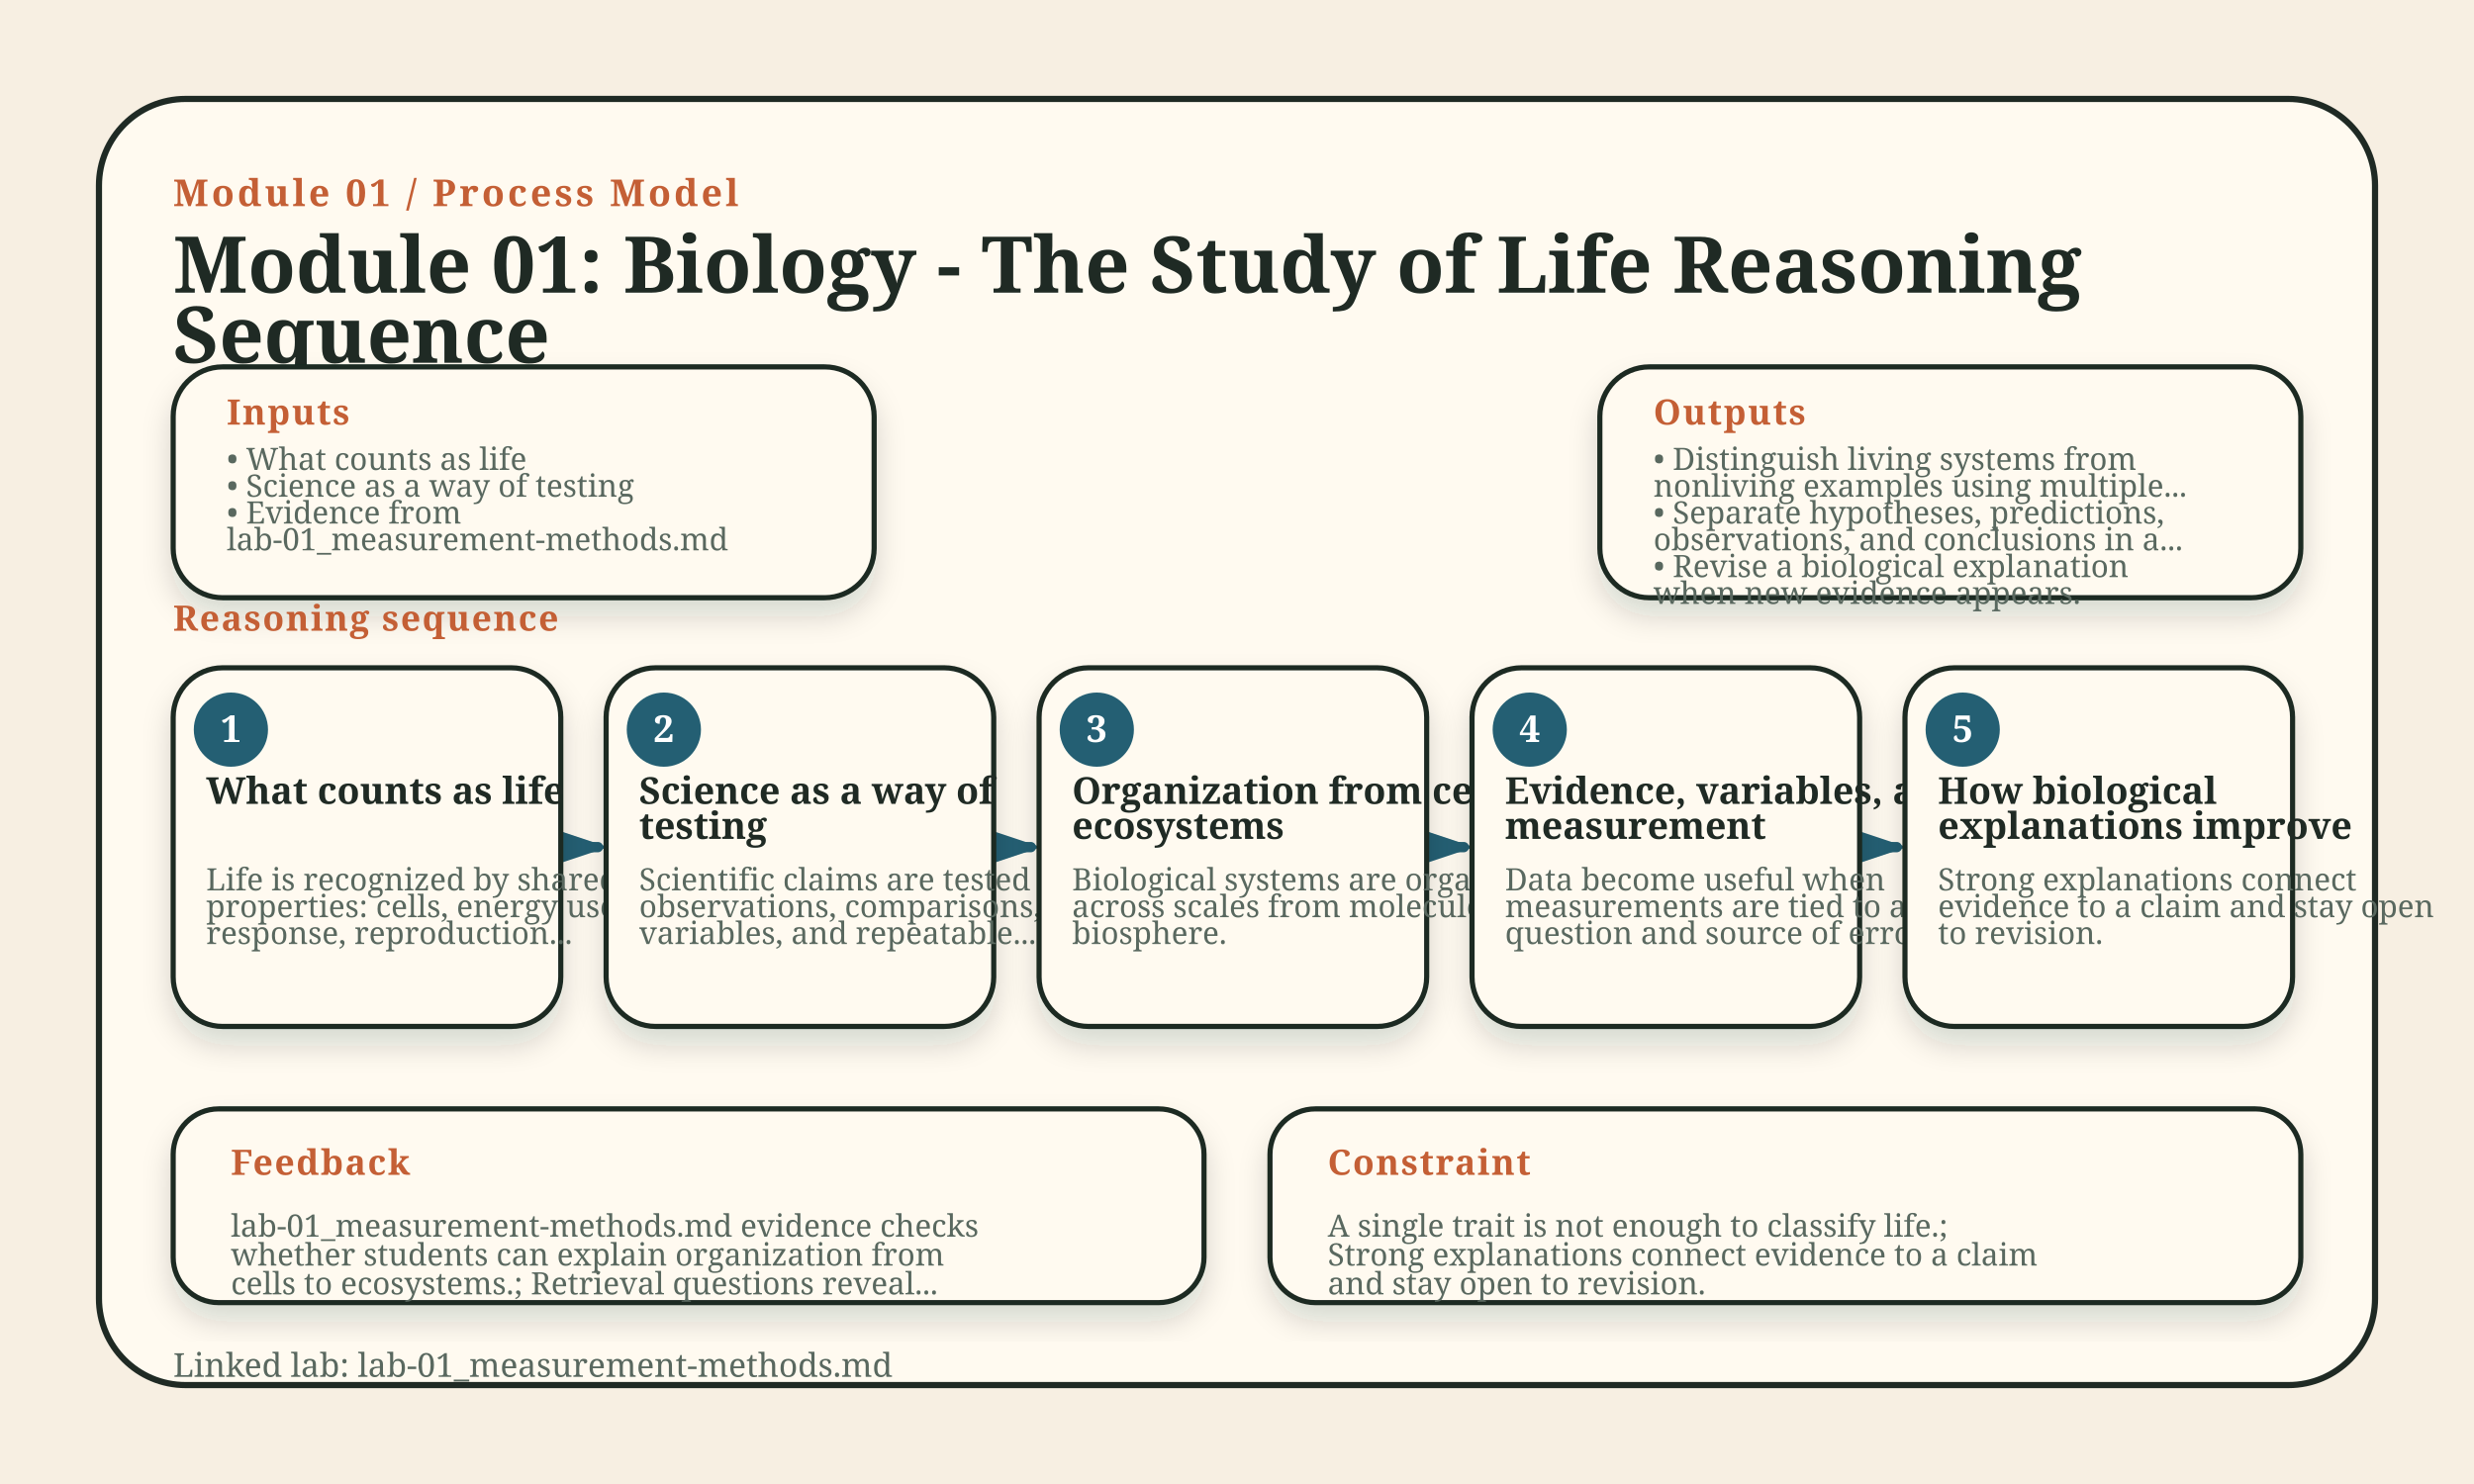
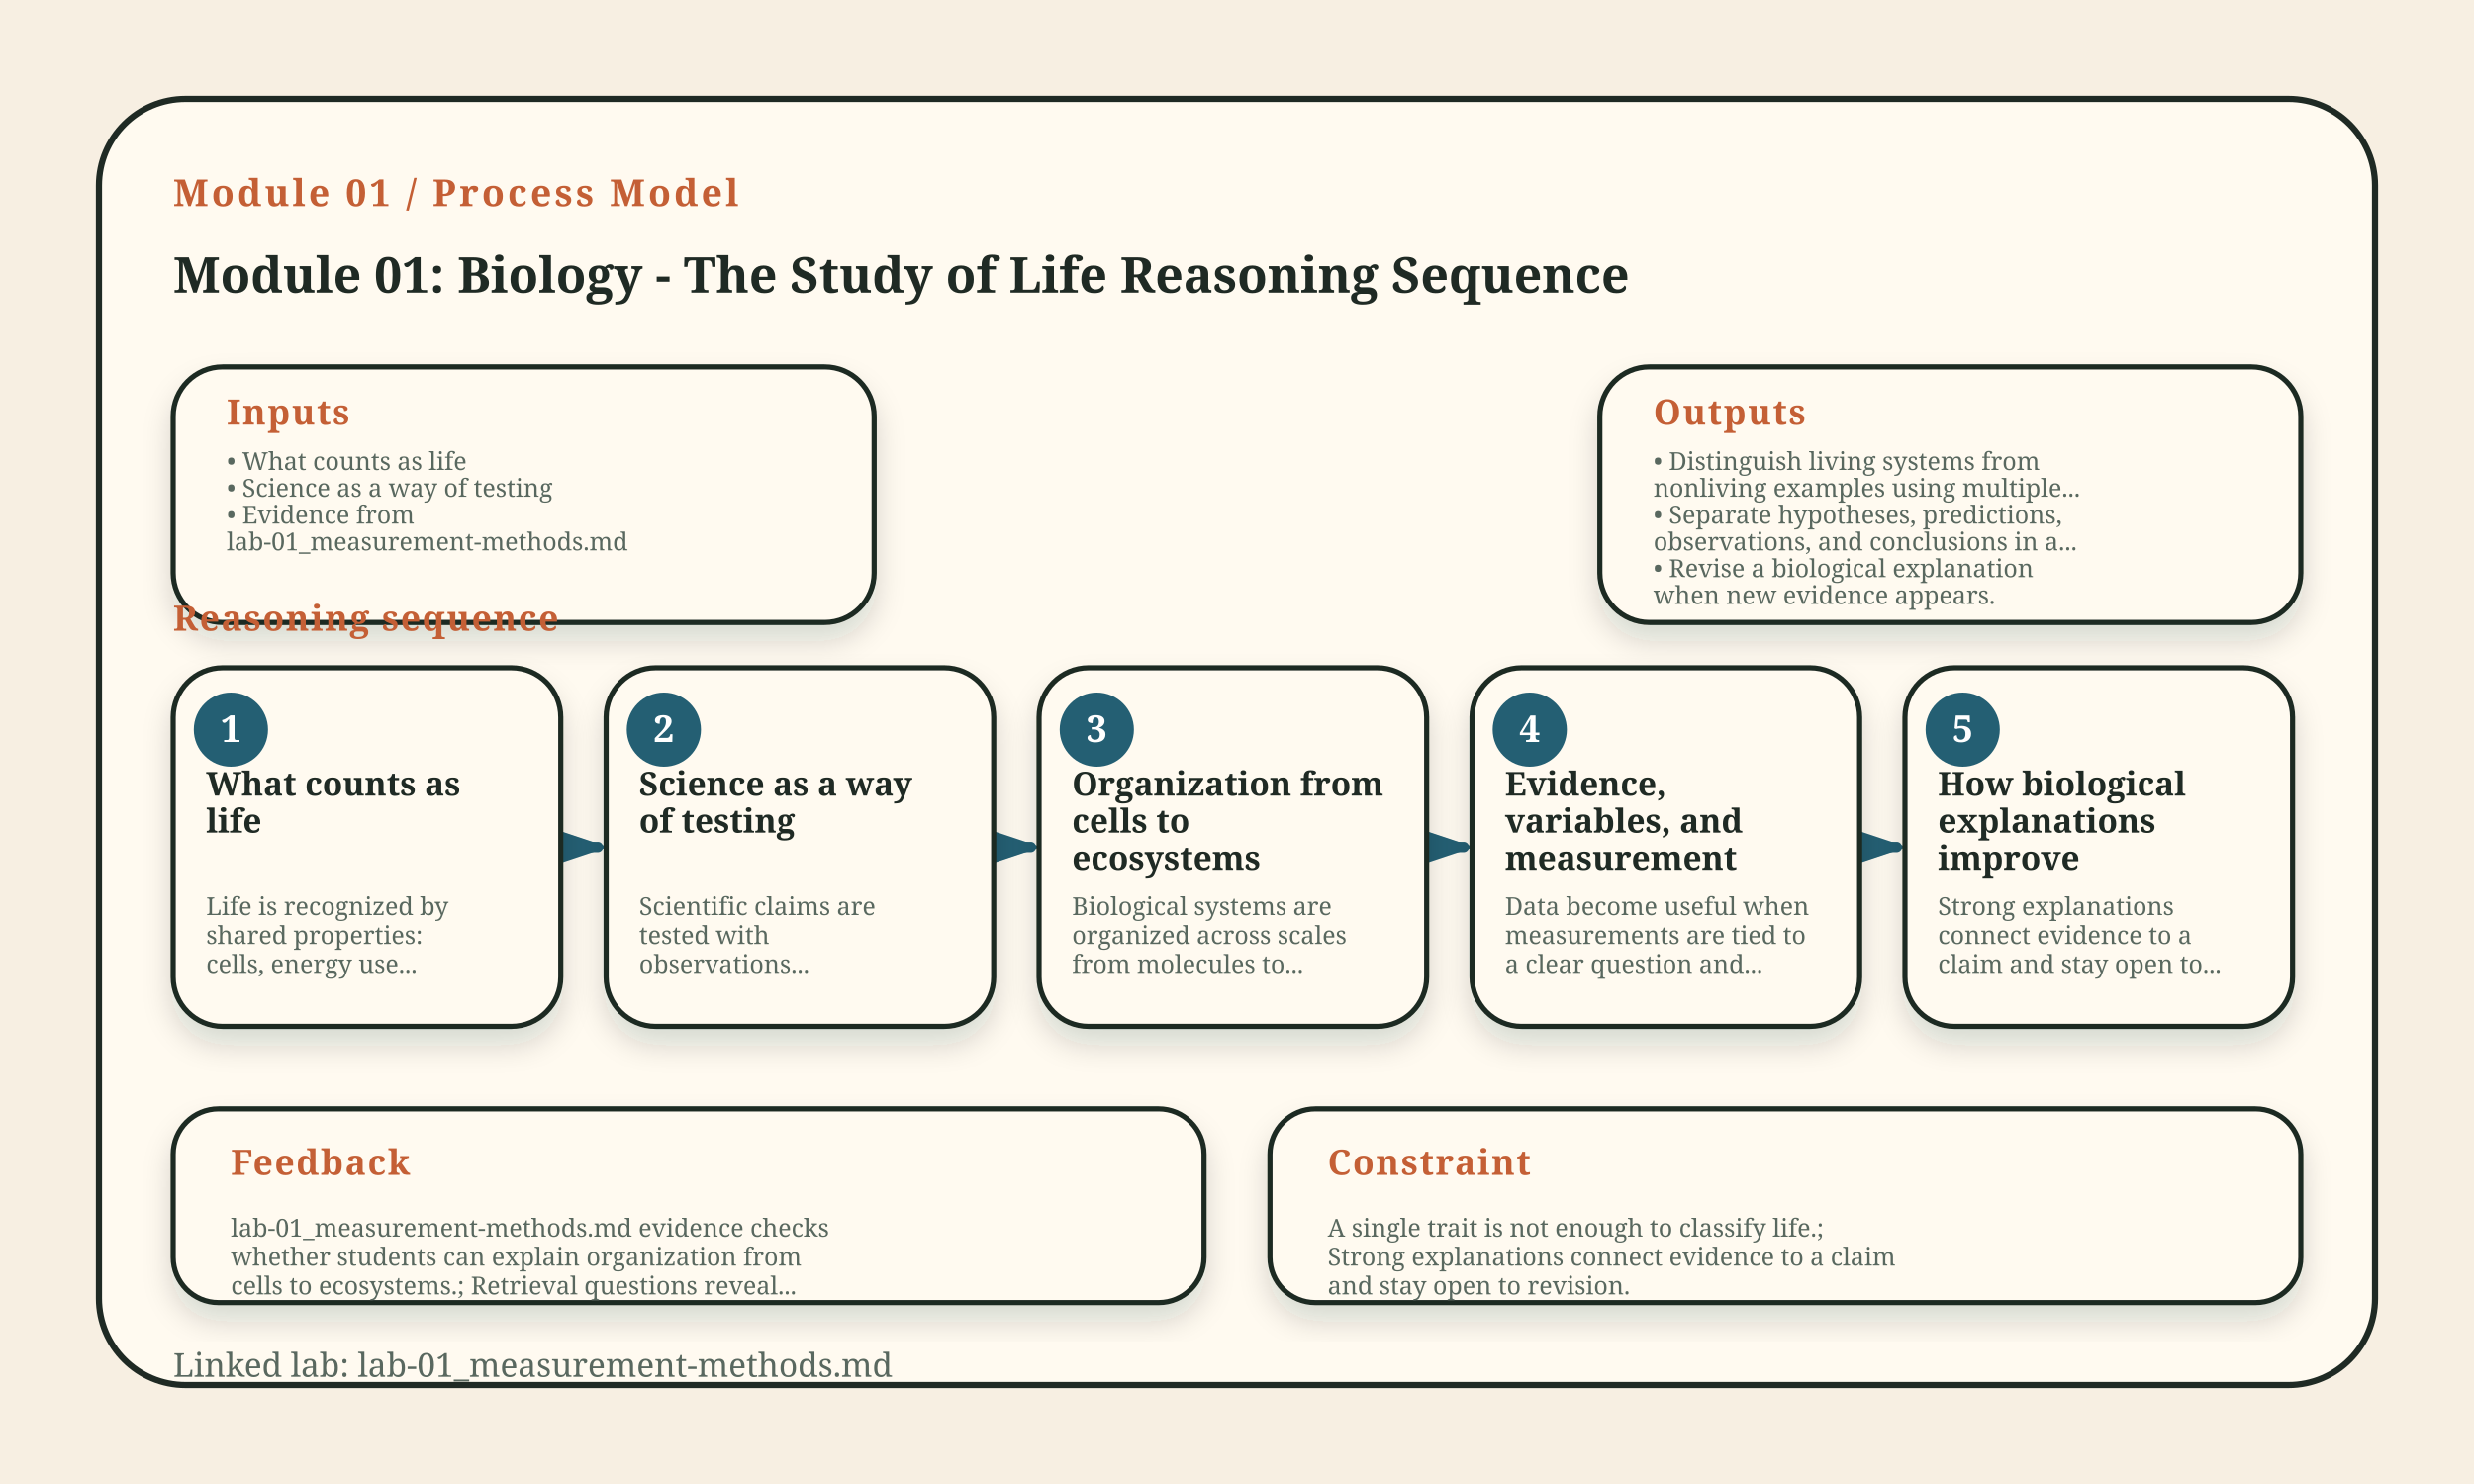
<svg xmlns="http://www.w3.org/2000/svg" width="1200" height="720" viewBox="0 0 1200 720" role="img" aria-label="Module 01: Biology - The Study of Life Reasoning Sequence">
  <style>
    .bg { fill: #f7efe2; }
    .halo { fill: url(#wash); opacity: 0.92; }
    .frame { fill: #fffaf0; stroke: #1f2a24; stroke-width: 3; }
-     .eyebrow { fill: #c45f35; font: 800 18px Georgia, serif; letter-spacing: 1.5px; text-transform: uppercase; }
-     .title-text { fill: #1f2a24; font: 800 38px Georgia, serif; }
-     .footer { fill: #59685f; font: 16px Georgia, serif; }
+     .eyebrow { fill: #c45f35; font-weight: 800; font-size: 18px; font-family: Georgia, serif; letter-spacing: 1.5px; text-transform: uppercase; }
+     .title-text { fill: #1f2a24; font-weight: 800; font-size: 24px; font-family: Georgia, serif; }
+     .footer { fill: #59685f; font-weight: 400; font-size: 16px; font-family: Georgia, serif; }
    .claim-card, .side-card, .feedback-card, .prompt-card, .routine-card, .stage-card-bg { fill: #fffaf0; stroke: #1f2a24; stroke-width: 2.5; filter: url(#shadow); }
-     .claim-kicker, .card-kicker { fill: #c45f35; font: 800 17px Georgia, serif; letter-spacing: 0.8px; text-transform: uppercase; }
-     .claim-text { fill: #1f2a24; font: 700 25px Georgia, serif; }
+     .claim-kicker, .card-kicker { fill: #c45f35; font-weight: 800; font-size: 17px; font-family: Georgia, serif; letter-spacing: 0.8px; text-transform: uppercase; }
+     .claim-text { fill: #1f2a24; font-weight: 700; font-size: 22px; font-family: Georgia, serif; }
    .node { fill: #fffaf0; stroke: #245f73; stroke-width: 3; filter: url(#shadow); }
    .node-claim { stroke: #c45f35; }
    .node-mechanism { stroke: #245f73; }
    .node-evidence { stroke: #567d46; }
    .node-vocabulary { stroke: #8067a9; }
    .node-application { stroke: #b26b2f; }
    .node-revision { stroke: #8a4351; }
    .cluster-pill { stroke: none; opacity: 0.92; }
    .cluster-claim { fill: #c45f35; }
    .cluster-mechanism { fill: #245f73; }
    .cluster-evidence { fill: #6d9c57; }
    .cluster-vocabulary { fill: #9b83c6; }
    .cluster-application { fill: #d28942; }
    .cluster-revision { fill: #b85d70; }
-     .cluster-label, .legend-text { fill: white; font: 800 11px Georgia, serif; letter-spacing: 1px; text-transform: uppercase; }
-     .node-label { fill: #1f2a24; font: 800 20px Georgia, serif; }
-     .node-detail { fill: #59685f; font: 14px Georgia, serif; }
+     .cluster-label, .legend-text { fill: white; font-weight: 800; font-size: 11px; font-family: Georgia, serif; letter-spacing: 1px; text-transform: uppercase; }
+     .node-label { fill: #1f2a24; font-weight: 800; font-size: 16px; font-family: Georgia, serif; }
+     .node-detail { fill: #59685f; font-weight: 400; font-size: 12px; font-family: Georgia, serif; }
    .edge { stroke: #c45f35; stroke-width: 4; stroke-linecap: round; opacity: 0.72; marker-end: url(#arrowhead); }
-     .edge-label { fill: #c45f35; font: 700 12px Georgia, serif; text-anchor: middle; paint-order: stroke; stroke: #f7efe2; stroke-width: 5; }
+     .edge-label { fill: #c45f35; font-weight: 700; font-size: 12px; font-family: Georgia, serif; text-anchor: middle; paint-order: stroke; stroke: #f7efe2; stroke-width: 5; }
    .stage-dot { fill: #245f73; }
-     .stage-num { fill: white; font: 900 18px Georgia, serif; }
-     .stage-label { fill: #1f2a24; font: 800 18px Georgia, serif; }
-     .stage-detail, .mini-text, .check-text { fill: #59685f; font: 15px Georgia, serif; }
+     .stage-num { fill: white; font-weight: 900; font-size: 18px; font-family: Georgia, serif; }
+     .stage-label { fill: #1f2a24; font-weight: 800; font-size: 16px; font-family: Georgia, serif; }
+     .stage-detail, .mini-text, .check-text { fill: #59685f; font-weight: 400; font-size: 12px; font-family: Georgia, serif; }
    .arrow { fill: none; stroke: #245f73; stroke-width: 5; stroke-linecap: round; marker-end: url(#arrowhead); }
-     .prompt-text { fill: #1f2a24; font: 700 17px Georgia, serif; }
-     .routine-text { fill: #1f2a24; font: 700 16px Georgia, serif; }
+     .prompt-text { fill: #1f2a24; font-weight: 700; font-size: 17px; font-family: Georgia, serif; }
+     .routine-text { fill: #1f2a24; font-weight: 700; font-size: 16px; font-family: Georgia, serif; }
    .retrieval-step-strip { fill: #fffaf0; stroke: #245f73; stroke-width: 2; opacity: 0.96; }
    .palette-high-design { fill: #c45f35; }
    @media print { .claim-card, .side-card, .feedback-card, .prompt-card, .routine-card, .node, .stage-card-bg { filter: none; } }
    </style>
  <defs>
    <linearGradient id="wash" x1="0" x2="1" y1="0" y2="1">
      <stop offset="0" stop-color="#fffaf0" />
      <stop offset="1" stop-color="#245f73" stop-opacity="0.18" />
    </linearGradient>
    <filter id="shadow" x="-20%" y="-20%" width="140%" height="140%">
      <feDropShadow dx="0" dy="8" stdDeviation="7" flood-color="#1f2a24" flood-opacity="0.16" />
    </filter>
    <marker id="arrowhead" markerWidth="12" markerHeight="8" refX="11" refY="4" orient="auto">
      <polygon points="0 0, 12 4, 0 8" fill="#245f73" />
    </marker>
  </defs>
  <rect class="bg" width="1200" height="720" />
  <rect x="48" y="48" width="1104" height="624" rx="42" class="frame" />
  <text x="84" y="100" class="eyebrow">Module 01 / Process Model</text>
  <text x="84.0" y="142.0" class="title-text">
-     <tspan x="84.0" dy="0">Module 01: Biology - The Study of Life Reasoning</tspan>
-     <tspan x="84.0" dy="34">Sequence</tspan>
+     <tspan x="84.0" dy="0">Module 01: Biology - The Study of Life Reasoning Sequence</tspan>
  </text>
-   <rect x="84" y="178" width="340" height="112" rx="24" class="side-card" />
+   <rect x="84" y="178" width="340" height="124" rx="24" class="side-card" />
  <text x="110" y="206" class="card-kicker">Inputs</text>
  <text x="110.0" y="228.0" class="mini-text">
    <tspan x="110.0" dy="0">• What counts as life</tspan>
  </text>
  <text x="110.0" y="241.0" class="mini-text">
    <tspan x="110.0" dy="0">• Science as a way of testing</tspan>
  </text>
  <text x="110.0" y="254.0" class="mini-text">
    <tspan x="110.0" dy="0">• Evidence from</tspan>
    <tspan x="110.0" dy="13">lab-01_measurement-methods.md</tspan>
  </text>
-   <rect x="776" y="178" width="340" height="112" rx="24" class="side-card" />
+   <rect x="776" y="178" width="340" height="124" rx="24" class="side-card" />
  <text x="802" y="206" class="card-kicker">Outputs</text>
  <text x="802.0" y="228.0" class="mini-text">
    <tspan x="802.0" dy="0">• Distinguish living systems from</tspan>
    <tspan x="802.0" dy="13">nonliving examples using multiple...</tspan>
  </text>
  <text x="802.0" y="254.0" class="mini-text">
    <tspan x="802.0" dy="0">• Separate hypotheses, predictions,</tspan>
    <tspan x="802.0" dy="13">observations, and conclusions in a...</tspan>
  </text>
  <text x="802.0" y="280.0" class="mini-text">
    <tspan x="802.0" dy="0">• Revise a biological explanation</tspan>
    <tspan x="802.0" dy="13">when new evidence appears.</tspan>
  </text>
  <text x="84" y="306" class="card-kicker">Reasoning sequence</text>
  <path d="M 276.0 411.0 L 290.0 411.0" class="arrow" />
  <path d="M 486.0 411.0 L 500.0 411.0" class="arrow" />
  <path d="M 696.0 411.0 L 710.0 411.0" class="arrow" />
  <path d="M 906.0 411.0 L 920.0 411.0" class="arrow" />
  <g class="stage-card">
    <rect x="84.0" y="324.0" width="188" height="174" rx="24" class="stage-card-bg" />
    <circle cx="112.0" cy="354.0" r="18" class="stage-dot" />
    <text x="112.0" y="360.0" class="stage-num" text-anchor="middle">1</text>
-     <text x="100.0" y="390.0" class="stage-label">
-       <tspan x="100.0" dy="0">What counts as life</tspan>
+     <text x="100.0" y="386.0" class="stage-label">
+       <tspan x="100.0" dy="0">What counts as</tspan>
+       <tspan x="100.0" dy="18">life</tspan>
    </text>
-     <text x="100.0" y="432.0" class="stage-detail">
-       <tspan x="100.0" dy="0">Life is recognized by shared</tspan>
-       <tspan x="100.0" dy="13">properties: cells, energy use,</tspan>
-       <tspan x="100.0" dy="13">response, reproduction...</tspan>
+     <text x="100.0" y="444.0" class="stage-detail">
+       <tspan x="100.0" dy="0">Life is recognized by</tspan>
+       <tspan x="100.0" dy="14">shared properties:</tspan>
+       <tspan x="100.0" dy="14">cells, energy use...</tspan>
    </text>
  </g>
  <g class="stage-card">
    <rect x="294.0" y="324.0" width="188" height="174" rx="24" class="stage-card-bg" />
    <circle cx="322.0" cy="354.0" r="18" class="stage-dot" />
    <text x="322.0" y="360.0" class="stage-num" text-anchor="middle">2</text>
-     <text x="310.0" y="390.0" class="stage-label">
-       <tspan x="310.0" dy="0">Science as a way of</tspan>
-       <tspan x="310.0" dy="17">testing</tspan>
+     <text x="310.0" y="386.0" class="stage-label">
+       <tspan x="310.0" dy="0">Science as a way</tspan>
+       <tspan x="310.0" dy="18">of testing</tspan>
    </text>
-     <text x="310.0" y="432.0" class="stage-detail">
-       <tspan x="310.0" dy="0">Scientific claims are tested with</tspan>
-       <tspan x="310.0" dy="13">observations, comparisons,</tspan>
-       <tspan x="310.0" dy="13">variables, and repeatable...</tspan>
+     <text x="310.0" y="444.0" class="stage-detail">
+       <tspan x="310.0" dy="0">Scientific claims are</tspan>
+       <tspan x="310.0" dy="14">tested with</tspan>
+       <tspan x="310.0" dy="14">observations...</tspan>
    </text>
  </g>
  <g class="stage-card">
    <rect x="504.0" y="324.0" width="188" height="174" rx="24" class="stage-card-bg" />
    <circle cx="532.0" cy="354.0" r="18" class="stage-dot" />
    <text x="532.0" y="360.0" class="stage-num" text-anchor="middle">3</text>
-     <text x="520.0" y="390.0" class="stage-label">
-       <tspan x="520.0" dy="0">Organization from cells to</tspan>
-       <tspan x="520.0" dy="17">ecosystems</tspan>
+     <text x="520.0" y="386.0" class="stage-label">
+       <tspan x="520.0" dy="0">Organization from</tspan>
+       <tspan x="520.0" dy="18">cells to</tspan>
+       <tspan x="520.0" dy="18">ecosystems</tspan>
    </text>
-     <text x="520.0" y="432.0" class="stage-detail">
-       <tspan x="520.0" dy="0">Biological systems are organized</tspan>
-       <tspan x="520.0" dy="13">across scales from molecules to</tspan>
-       <tspan x="520.0" dy="13">biosphere.</tspan>
+     <text x="520.0" y="444.0" class="stage-detail">
+       <tspan x="520.0" dy="0">Biological systems are</tspan>
+       <tspan x="520.0" dy="14">organized across scales</tspan>
+       <tspan x="520.0" dy="14">from molecules to...</tspan>
    </text>
  </g>
  <g class="stage-card">
    <rect x="714.0" y="324.0" width="188" height="174" rx="24" class="stage-card-bg" />
    <circle cx="742.0" cy="354.0" r="18" class="stage-dot" />
    <text x="742.0" y="360.0" class="stage-num" text-anchor="middle">4</text>
-     <text x="730.0" y="390.0" class="stage-label">
-       <tspan x="730.0" dy="0">Evidence, variables, and</tspan>
-       <tspan x="730.0" dy="17">measurement</tspan>
+     <text x="730.0" y="386.0" class="stage-label">
+       <tspan x="730.0" dy="0">Evidence,</tspan>
+       <tspan x="730.0" dy="18">variables, and</tspan>
+       <tspan x="730.0" dy="18">measurement</tspan>
    </text>
-     <text x="730.0" y="432.0" class="stage-detail">
+     <text x="730.0" y="444.0" class="stage-detail">
      <tspan x="730.0" dy="0">Data become useful when</tspan>
-       <tspan x="730.0" dy="13">measurements are tied to a clear</tspan>
-       <tspan x="730.0" dy="13">question and source of error.</tspan>
+       <tspan x="730.0" dy="14">measurements are tied to</tspan>
+       <tspan x="730.0" dy="14">a clear question and...</tspan>
    </text>
  </g>
  <g class="stage-card">
    <rect x="924.0" y="324.0" width="188" height="174" rx="24" class="stage-card-bg" />
    <circle cx="952.0" cy="354.0" r="18" class="stage-dot" />
    <text x="952.0" y="360.0" class="stage-num" text-anchor="middle">5</text>
-     <text x="940.0" y="390.0" class="stage-label">
+     <text x="940.0" y="386.0" class="stage-label">
      <tspan x="940.0" dy="0">How biological</tspan>
-       <tspan x="940.0" dy="17">explanations improve</tspan>
+       <tspan x="940.0" dy="18">explanations</tspan>
+       <tspan x="940.0" dy="18">improve</tspan>
    </text>
-     <text x="940.0" y="432.0" class="stage-detail">
-       <tspan x="940.0" dy="0">Strong explanations connect</tspan>
-       <tspan x="940.0" dy="13">evidence to a claim and stay open</tspan>
-       <tspan x="940.0" dy="13">to revision.</tspan>
+     <text x="940.0" y="444.0" class="stage-detail">
+       <tspan x="940.0" dy="0">Strong explanations</tspan>
+       <tspan x="940.0" dy="14">connect evidence to a</tspan>
+       <tspan x="940.0" dy="14">claim and stay open to...</tspan>
    </text>
  </g>
  <rect x="84" y="538" width="500" height="94" rx="22" class="feedback-card" />
  <text x="112" y="570" class="card-kicker">Feedback</text>
  <text x="112.0" y="600.0" class="mini-text">
    <tspan x="112.0" dy="0">lab-01_measurement-methods.md evidence checks</tspan>
    <tspan x="112.0" dy="14">whether students can explain organization from</tspan>
    <tspan x="112.0" dy="14">cells to ecosystems.; Retrieval questions reveal...</tspan>
  </text>
  <rect x="616" y="538" width="500" height="94" rx="22" class="feedback-card" />
  <text x="644" y="570" class="card-kicker">Constraint</text>
  <text x="644.0" y="600.0" class="mini-text">
    <tspan x="644.0" dy="0">A single trait is not enough to classify life.;</tspan>
    <tspan x="644.0" dy="14">Strong explanations connect evidence to a claim</tspan>
    <tspan x="644.0" dy="14">and stay open to revision.</tspan>
  </text>
  <text x="84" y="668" class="footer">Linked lab: lab-01_measurement-methods.md</text>
</svg>
